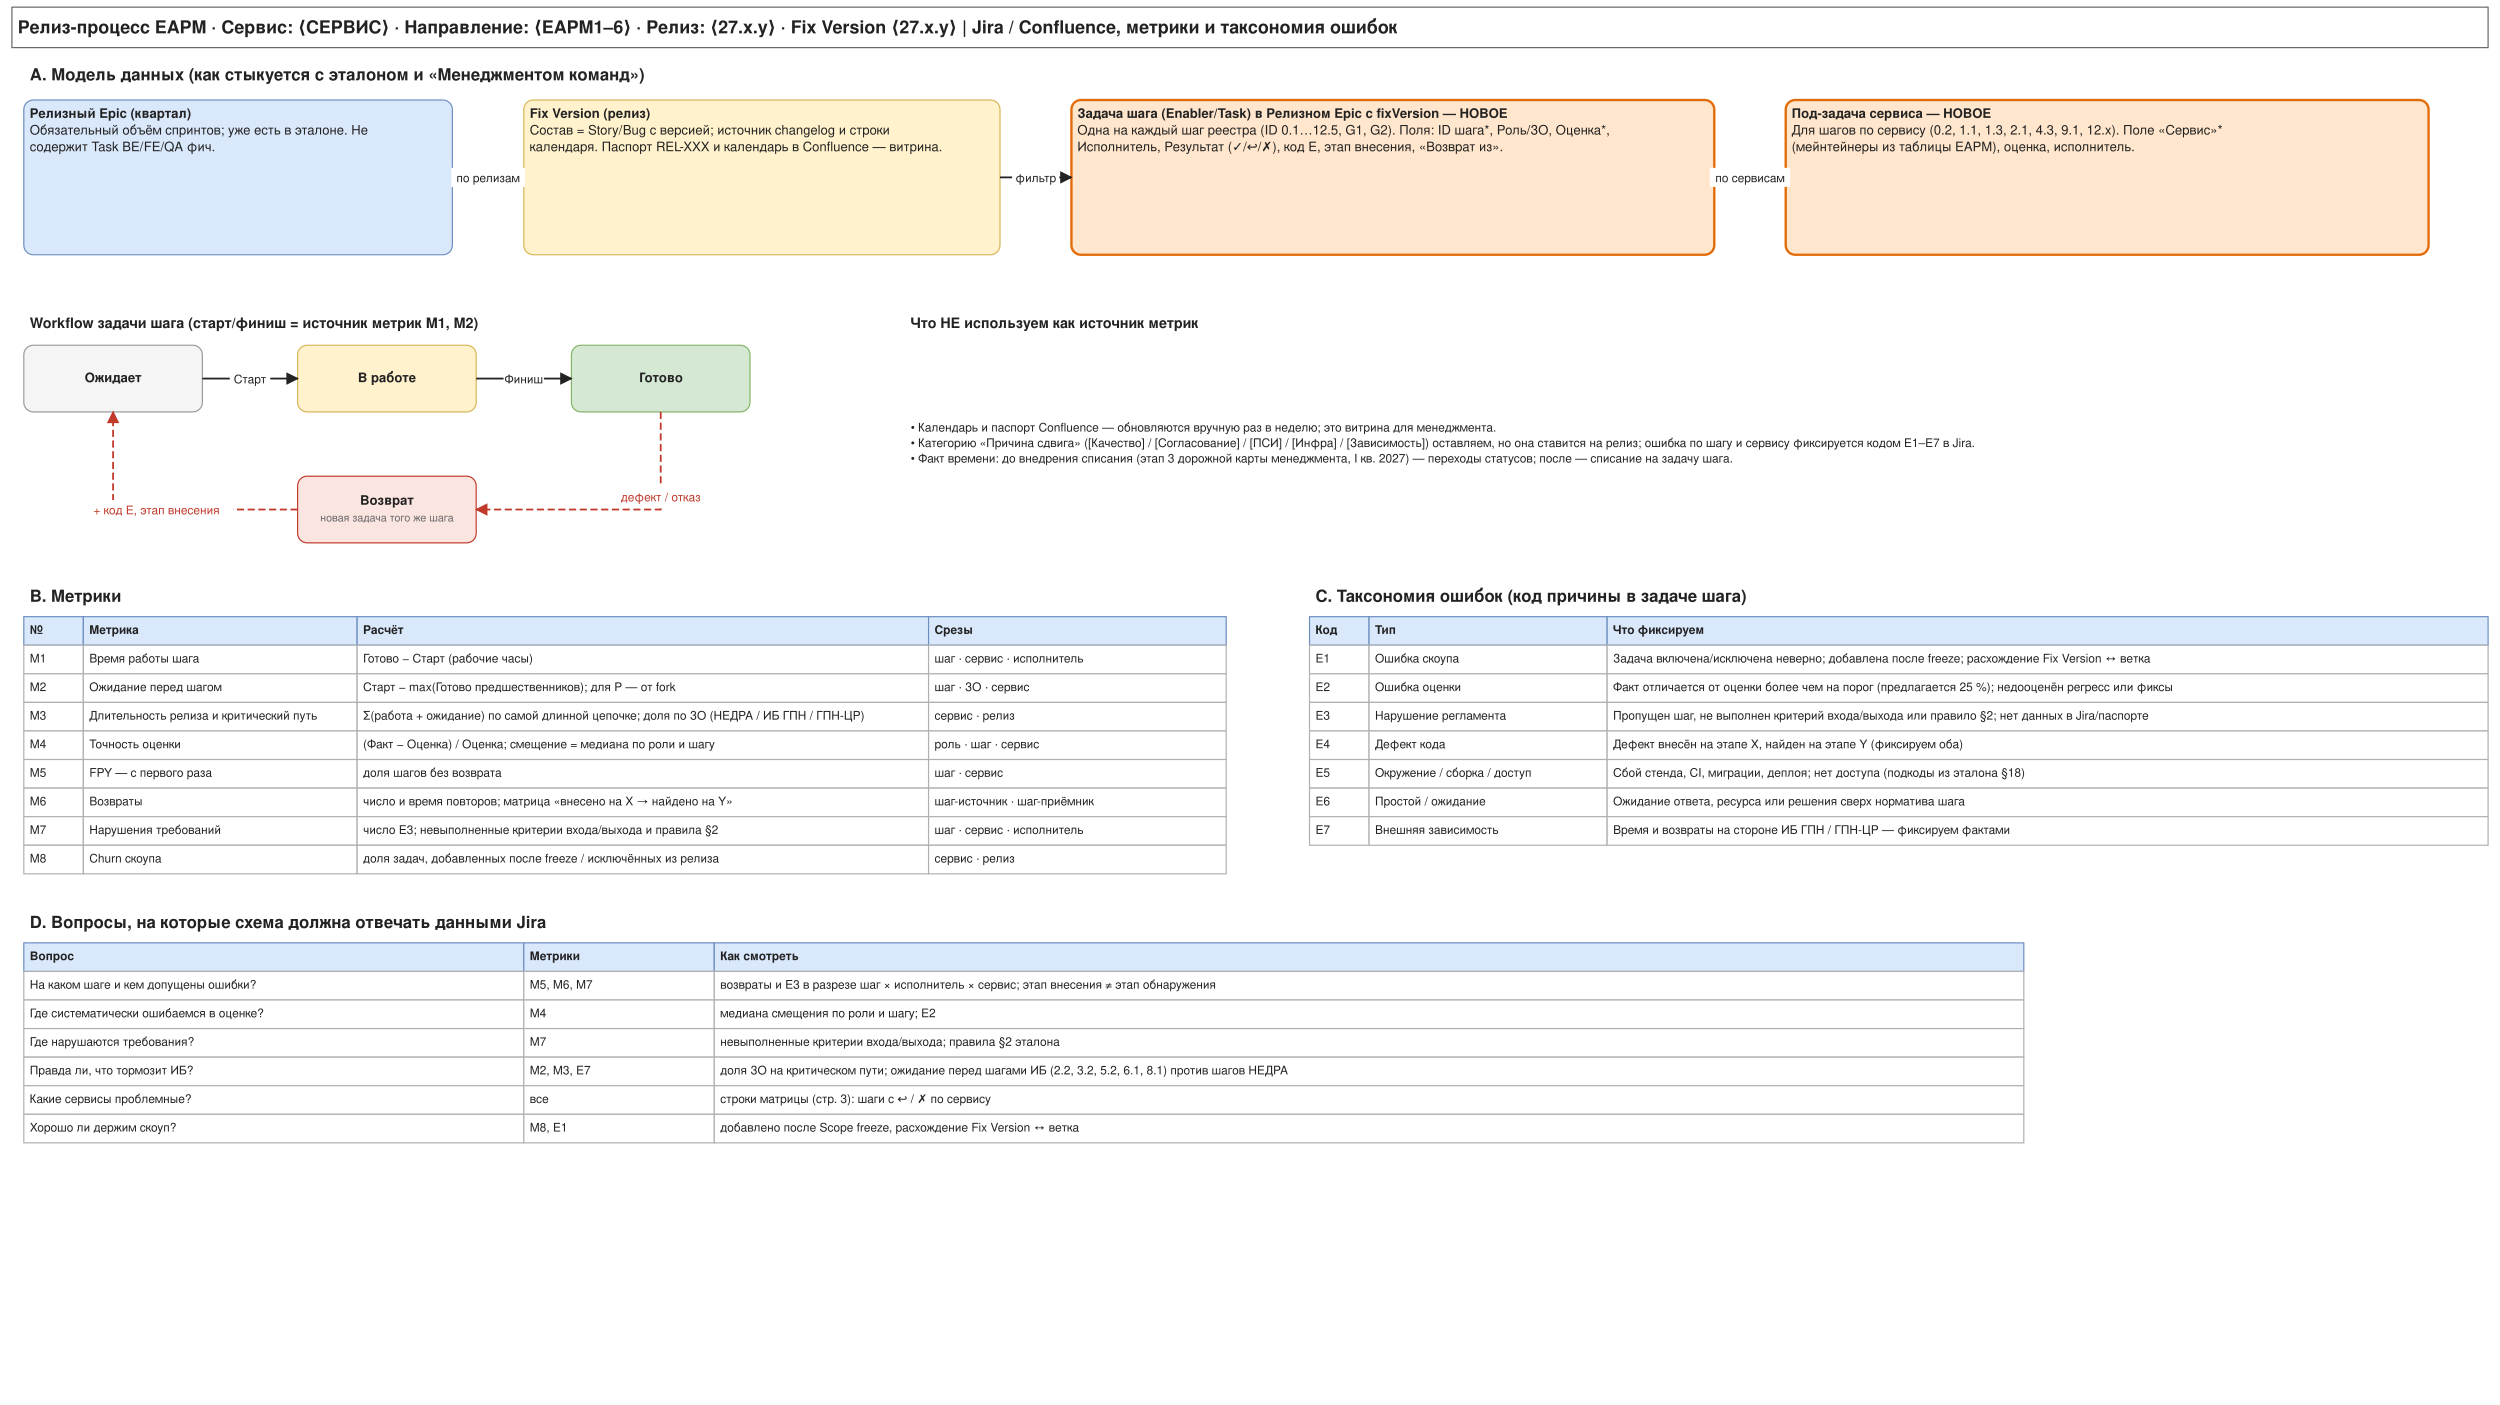
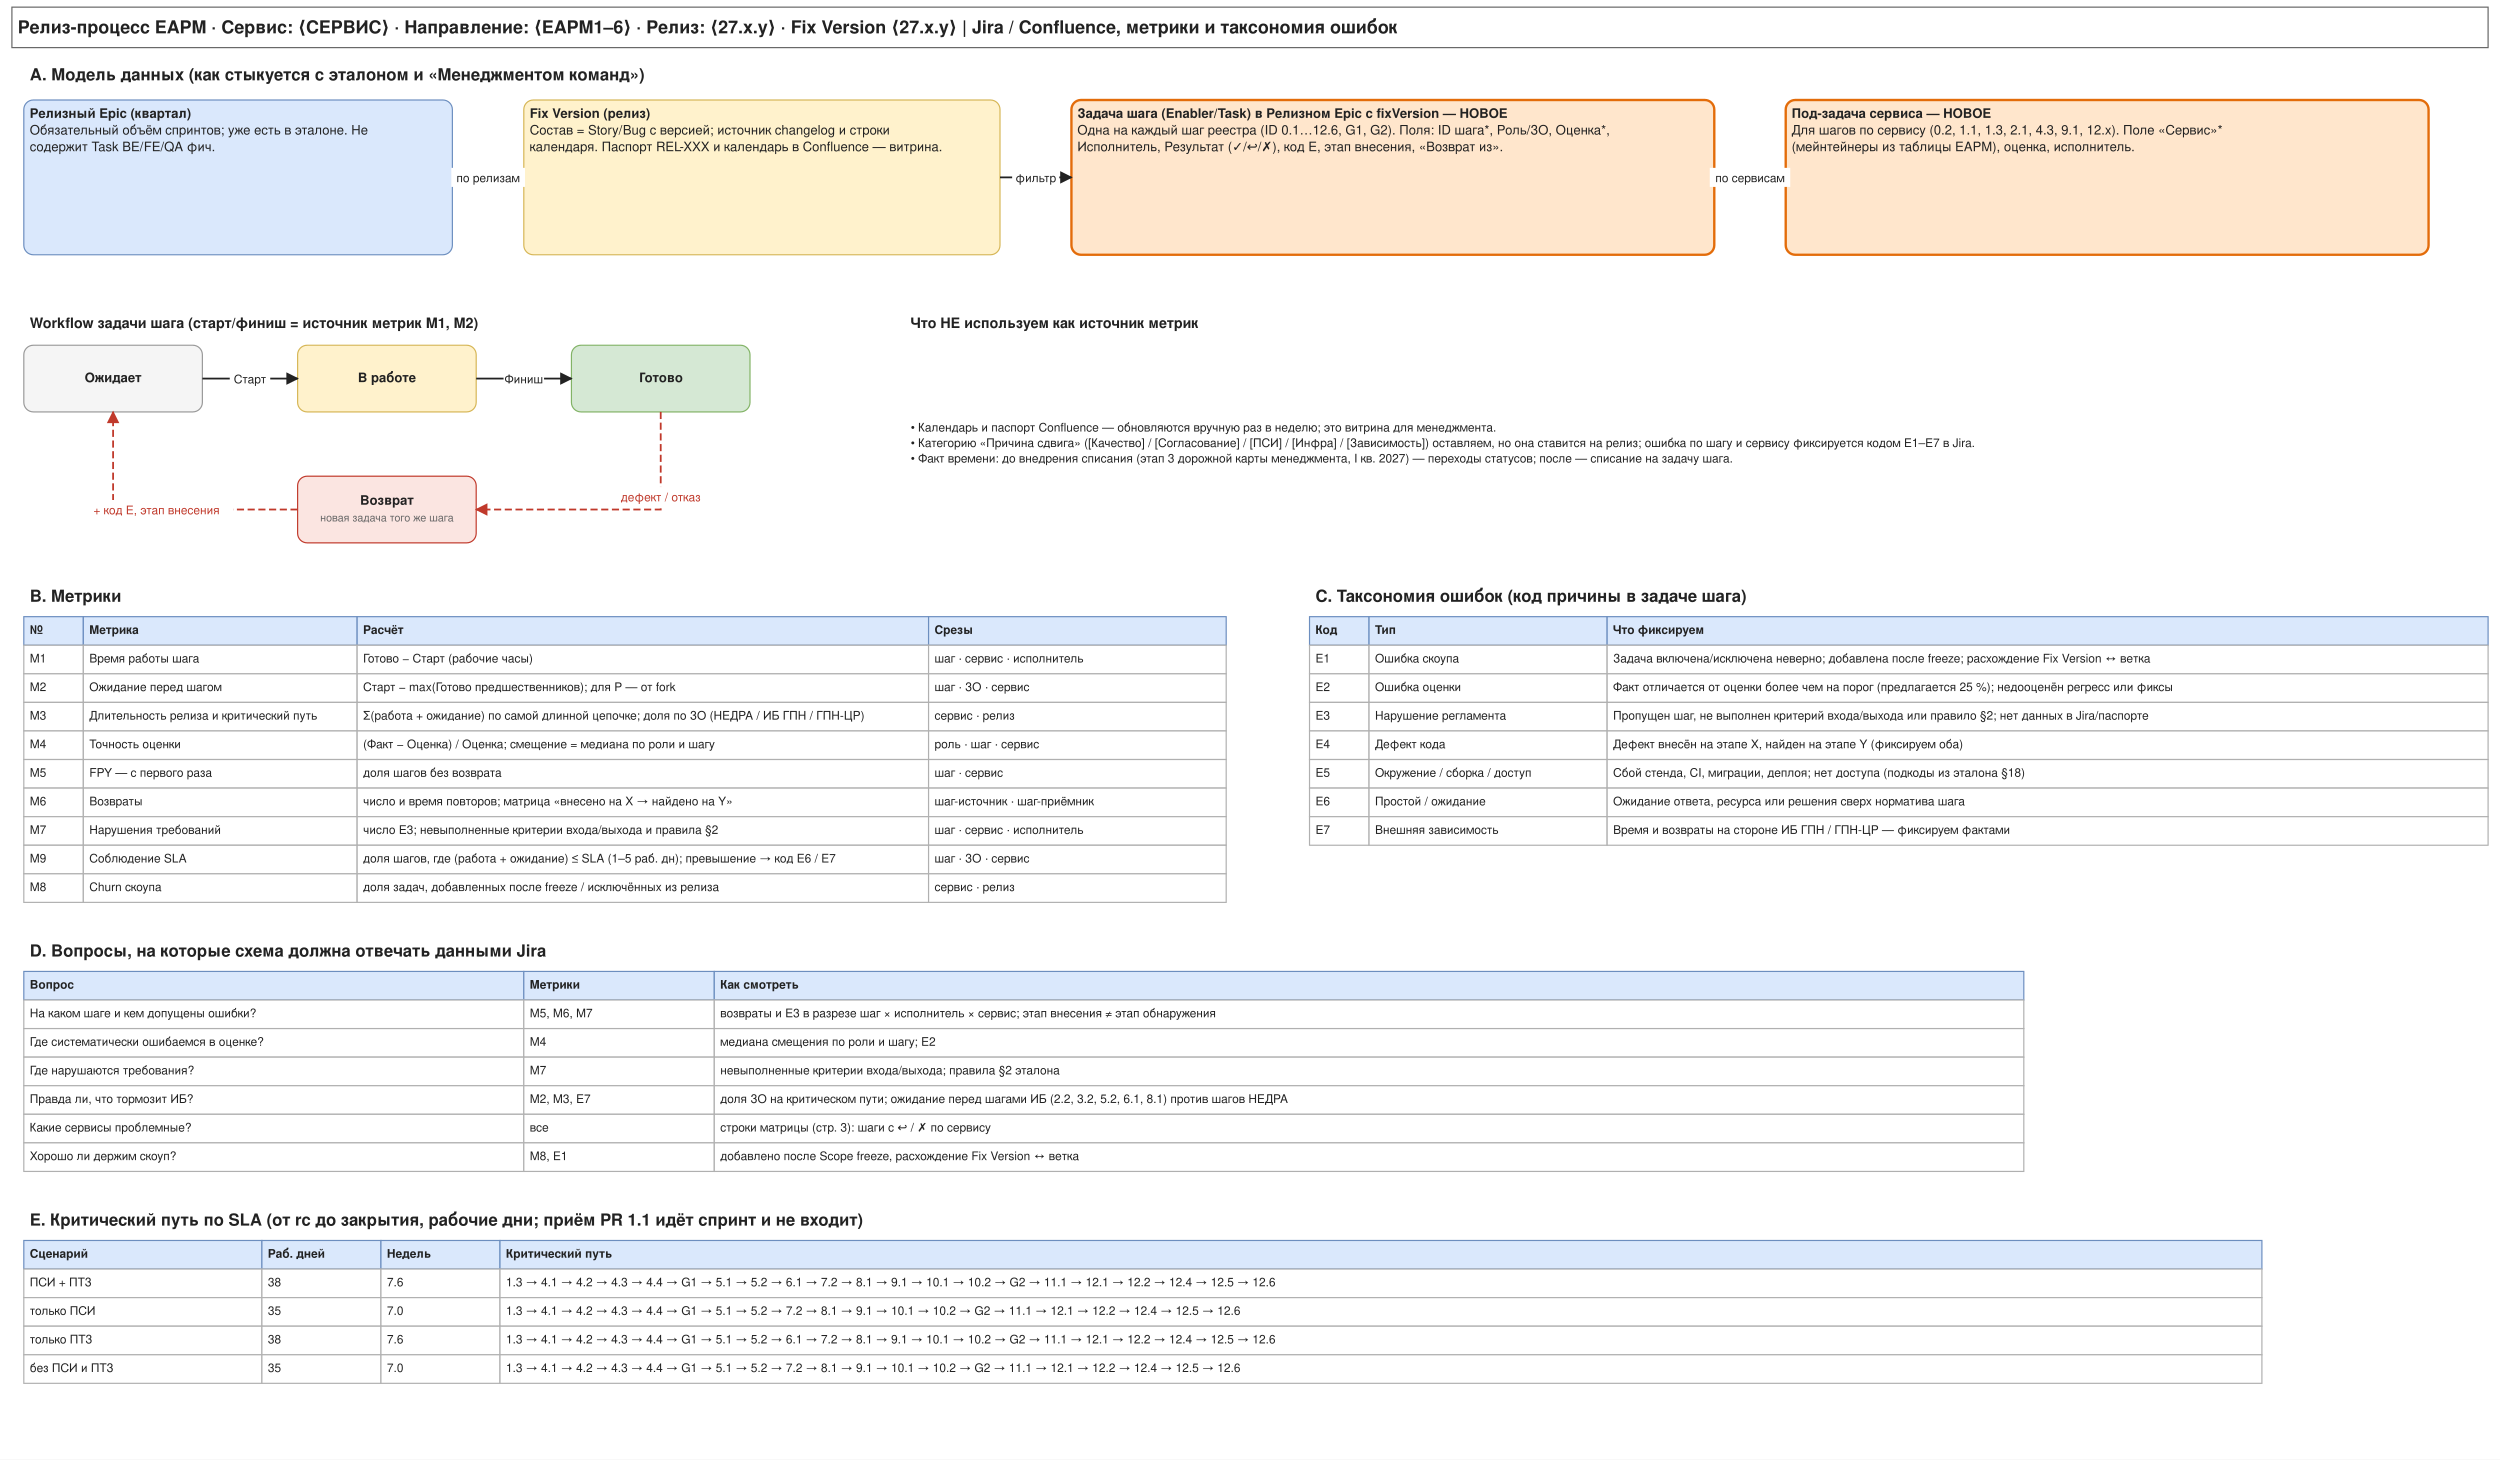
- <svg xmlns="http://www.w3.org/2000/svg" width="2100" height="1180" viewBox="0 0 2100 1180" font-family="Helvetica, Arial, sans-serif">
-   <rect width="2100" height="1180" fill="#FFFFFF" />
+ <svg xmlns="http://www.w3.org/2000/svg" width="2100" height="1226" viewBox="0 0 2100 1226" font-family="Helvetica, Arial, sans-serif">
+   <rect width="2100" height="1226" fill="#FFFFFF" />
  <defs>
    <marker id="m0" viewBox="0 0 10 10" refX="9" refY="5" markerWidth="7" markerHeight="7" orient="auto-start-reverse">
      <path d="M0,0 L10,5 L0,10 z" fill="#222222" />
    </marker>
    <marker id="m1" viewBox="0 0 10 10" refX="9" refY="5" markerWidth="7" markerHeight="7" orient="auto-start-reverse">
      <path d="M0,0 L10,5 L0,10 z" fill="#C0392B" />
    </marker>
  </defs>
  <rect x="10" y="6" width="2080" height="34" fill="#FFFFFF" stroke="#666666" stroke-width="1" />
  <text x="15" y="28" font-size="15" fill="#222222" text-anchor="start" font-weight="bold">Релиз-процесс ЕАРМ · Сервис: ⟨СЕРВИС⟩ · Направление: ⟨ЕАРМ1–6⟩ · Релиз: ⟨27.x.y⟩ · Fix Version ⟨27.x.y⟩   |   Jira / Confluence, метрики и таксономия ошибок</text>
  <text x="25" y="67.5" font-size="14" fill="#222222" text-anchor="start" font-weight="bold">A. Модель данных (как стыкуется с эталоном и «Менеджментом команд»)</text>
  <rect x="20" y="84" width="360" height="130" rx="8" fill="#DAE8FC" stroke="#6C8EBF" stroke-width="1" />
  <text x="25" y="99" font-size="11" fill="#222222" text-anchor="start" font-weight="bold">Релизный Epic (квартал)</text>
  <text x="25" y="113" font-size="11" fill="#222222" text-anchor="start">Обязательный объём спринтов; уже есть в эталоне. Не</text>
  <text x="25" y="127" font-size="11" fill="#222222" text-anchor="start">содержит Task BE/FE/QA фич.</text>
  <rect x="440" y="84" width="400" height="130" rx="8" fill="#FFF2CC" stroke="#D6B656" stroke-width="1" />
  <text x="445" y="99" font-size="11" fill="#222222" text-anchor="start" font-weight="bold">Fix Version (релиз)</text>
  <text x="445" y="113" font-size="11" fill="#222222" text-anchor="start">Состав = Story/Bug с версией; источник changelog и строки</text>
  <text x="445" y="127" font-size="11" fill="#222222" text-anchor="start">календаря. Паспорт REL-XXX и календарь в Confluence — витрина.</text>
  <rect x="900" y="84" width="540" height="130" rx="8" fill="#FFE6CC" stroke="#E36C0A" stroke-width="2" />
  <text x="905" y="99" font-size="11" fill="#222222" text-anchor="start" font-weight="bold">Задача шага (Enabler/Task) в Релизном Epic с fixVersion — НОВОЕ</text>
-   <text x="905" y="113" font-size="11" fill="#222222" text-anchor="start">Одна на каждый шаг реестра (ID 0.1…12.5, G1, G2). Поля: ID шага*, Роль/ЗО, Оценка*,</text>
+   <text x="905" y="113" font-size="11" fill="#222222" text-anchor="start">Одна на каждый шаг реестра (ID 0.1…12.6, G1, G2). Поля: ID шага*, Роль/ЗО, Оценка*,</text>
  <text x="905" y="127" font-size="11" fill="#222222" text-anchor="start">Исполнитель, Результат (✓/↩/✗), код E, этап внесения, «Возврат из».</text>
  <rect x="1500" y="84" width="540" height="130" rx="8" fill="#FFE6CC" stroke="#E36C0A" stroke-width="2" />
  <text x="1505" y="99" font-size="11" fill="#222222" text-anchor="start" font-weight="bold">Под-задача сервиса — НОВОЕ</text>
  <text x="1505" y="113" font-size="11" fill="#222222" text-anchor="start">Для шагов по сервису (0.2, 1.1, 1.3, 2.1, 4.3, 9.1, 12.x). Поле «Сервис»*</text>
  <text x="1505" y="127" font-size="11" fill="#222222" text-anchor="start">(мейнтейнеры из таблицы ЕАРМ), оценка, исполнитель.</text>
  <rect x="20" y="290" width="150" height="56" rx="8" fill="#F5F5F5" stroke="#999999" stroke-width="1" />
  <text x="95" y="321" font-size="11" fill="#222222" text-anchor="middle" font-weight="bold">Ожидает</text>
  <rect x="250" y="290" width="150" height="56" rx="8" fill="#FFF2CC" stroke="#D6B656" stroke-width="1" />
  <text x="325" y="321" font-size="11" fill="#222222" text-anchor="middle" font-weight="bold">В работе</text>
  <rect x="480" y="290" width="150" height="56" rx="8" fill="#D5E8D4" stroke="#82B366" stroke-width="1" />
  <text x="555" y="321" font-size="11" fill="#222222" text-anchor="middle" font-weight="bold">Готово</text>
  <text x="25" y="275.5" font-size="12" fill="#222222" text-anchor="start" font-weight="bold">Workflow задачи шага (старт/финиш = источник метрик M1, M2)</text>
  <rect x="250" y="400" width="150" height="56" rx="8" fill="#FBE5E1" stroke="#C0392B" stroke-width="1" />
  <text x="325" y="424" font-size="11" fill="#222222" text-anchor="middle" font-weight="bold">Возврат</text>
  <text x="325" y="438" font-size="9" fill="#666666" text-anchor="middle">новая задача того же шага</text>
  <text x="765" y="275.5" font-size="12" fill="#222222" text-anchor="start" font-weight="bold">Что НЕ используем как источник метрик</text>
  <text x="765" y="362.5" font-size="10" fill="#222222" text-anchor="start">• Календарь и паспорт Confluence — обновляются вручную раз в неделю; это витрина для менеджмента.</text>
  <text x="765" y="375.5" font-size="10" fill="#222222" text-anchor="start">• Категорию «Причина сдвига» ([Качество] / [Согласование] / [ПСИ] / [Инфра] / [Зависимость]) оставляем, но она ставится на релиз; ошибка по шагу и сервису фиксируется кодом E1–E7 в Jira.</text>
  <text x="765" y="388.5" font-size="10" fill="#222222" text-anchor="start">• Факт времени: до внедрения списания (этап 3 дорожной карты менеджмента, I кв. 2027) — переходы статусов; после — списание на задачу шага.</text>
  <text x="25" y="505.5" font-size="14" fill="#222222" text-anchor="start" font-weight="bold">B. Метрики</text>
  <rect x="20" y="518" width="50" height="24" fill="#DAE8FC" stroke="#6C8EBF" stroke-width="1" />
  <text x="25" y="532.5" font-size="10" fill="#222222" text-anchor="start" font-weight="bold">№</text>
  <rect x="70" y="518" width="230" height="24" fill="#DAE8FC" stroke="#6C8EBF" stroke-width="1" />
  <text x="75" y="532.5" font-size="10" fill="#222222" text-anchor="start" font-weight="bold">Метрика</text>
  <rect x="300" y="518" width="480" height="24" fill="#DAE8FC" stroke="#6C8EBF" stroke-width="1" />
  <text x="305" y="532.5" font-size="10" fill="#222222" text-anchor="start" font-weight="bold">Расчёт</text>
  <rect x="780" y="518" width="250" height="24" fill="#DAE8FC" stroke="#6C8EBF" stroke-width="1" />
  <text x="785" y="532.5" font-size="10" fill="#222222" text-anchor="start" font-weight="bold">Срезы</text>
  <rect x="20" y="542" width="50" height="24" fill="#FFFFFF" stroke="#B0B0B0" stroke-width="1" />
  <text x="25" y="556.5" font-size="10" fill="#222222" text-anchor="start">M1</text>
  <rect x="70" y="542" width="230" height="24" fill="#FFFFFF" stroke="#B0B0B0" stroke-width="1" />
  <text x="75" y="556.5" font-size="10" fill="#222222" text-anchor="start">Время работы шага</text>
  <rect x="300" y="542" width="480" height="24" fill="#FFFFFF" stroke="#B0B0B0" stroke-width="1" />
  <text x="305" y="556.5" font-size="10" fill="#222222" text-anchor="start">Готово − Старт (рабочие часы)</text>
  <rect x="780" y="542" width="250" height="24" fill="#FFFFFF" stroke="#B0B0B0" stroke-width="1" />
  <text x="785" y="556.5" font-size="10" fill="#222222" text-anchor="start">шаг · сервис · исполнитель</text>
  <rect x="20" y="566" width="50" height="24" fill="#FFFFFF" stroke="#B0B0B0" stroke-width="1" />
  <text x="25" y="580.5" font-size="10" fill="#222222" text-anchor="start">M2</text>
  <rect x="70" y="566" width="230" height="24" fill="#FFFFFF" stroke="#B0B0B0" stroke-width="1" />
  <text x="75" y="580.5" font-size="10" fill="#222222" text-anchor="start">Ожидание перед шагом</text>
  <rect x="300" y="566" width="480" height="24" fill="#FFFFFF" stroke="#B0B0B0" stroke-width="1" />
  <text x="305" y="580.5" font-size="10" fill="#222222" text-anchor="start">Старт − max(Готово предшественников); для P — от fork</text>
  <rect x="780" y="566" width="250" height="24" fill="#FFFFFF" stroke="#B0B0B0" stroke-width="1" />
  <text x="785" y="580.5" font-size="10" fill="#222222" text-anchor="start">шаг · ЗО · сервис</text>
  <rect x="20" y="590" width="50" height="24" fill="#FFFFFF" stroke="#B0B0B0" stroke-width="1" />
  <text x="25" y="604.5" font-size="10" fill="#222222" text-anchor="start">M3</text>
  <rect x="70" y="590" width="230" height="24" fill="#FFFFFF" stroke="#B0B0B0" stroke-width="1" />
  <text x="75" y="604.5" font-size="10" fill="#222222" text-anchor="start">Длительность релиза и критический путь</text>
  <rect x="300" y="590" width="480" height="24" fill="#FFFFFF" stroke="#B0B0B0" stroke-width="1" />
  <text x="305" y="604.5" font-size="10" fill="#222222" text-anchor="start">Σ(работа + ожидание) по самой длинной цепочке; доля по ЗО (НЕДРА / ИБ ГПН / ГПН-ЦР)</text>
  <rect x="780" y="590" width="250" height="24" fill="#FFFFFF" stroke="#B0B0B0" stroke-width="1" />
  <text x="785" y="604.5" font-size="10" fill="#222222" text-anchor="start">сервис · релиз</text>
  <rect x="20" y="614" width="50" height="24" fill="#FFFFFF" stroke="#B0B0B0" stroke-width="1" />
  <text x="25" y="628.5" font-size="10" fill="#222222" text-anchor="start">M4</text>
  <rect x="70" y="614" width="230" height="24" fill="#FFFFFF" stroke="#B0B0B0" stroke-width="1" />
  <text x="75" y="628.5" font-size="10" fill="#222222" text-anchor="start">Точность оценки</text>
  <rect x="300" y="614" width="480" height="24" fill="#FFFFFF" stroke="#B0B0B0" stroke-width="1" />
  <text x="305" y="628.5" font-size="10" fill="#222222" text-anchor="start">(Факт − Оценка) / Оценка; смещение = медиана по роли и шагу</text>
  <rect x="780" y="614" width="250" height="24" fill="#FFFFFF" stroke="#B0B0B0" stroke-width="1" />
  <text x="785" y="628.5" font-size="10" fill="#222222" text-anchor="start">роль · шаг · сервис</text>
  <rect x="20" y="638" width="50" height="24" fill="#FFFFFF" stroke="#B0B0B0" stroke-width="1" />
  <text x="25" y="652.5" font-size="10" fill="#222222" text-anchor="start">M5</text>
  <rect x="70" y="638" width="230" height="24" fill="#FFFFFF" stroke="#B0B0B0" stroke-width="1" />
  <text x="75" y="652.5" font-size="10" fill="#222222" text-anchor="start">FPY — с первого раза</text>
  <rect x="300" y="638" width="480" height="24" fill="#FFFFFF" stroke="#B0B0B0" stroke-width="1" />
  <text x="305" y="652.5" font-size="10" fill="#222222" text-anchor="start">доля шагов без возврата</text>
  <rect x="780" y="638" width="250" height="24" fill="#FFFFFF" stroke="#B0B0B0" stroke-width="1" />
  <text x="785" y="652.5" font-size="10" fill="#222222" text-anchor="start">шаг · сервис</text>
  <rect x="20" y="662" width="50" height="24" fill="#FFFFFF" stroke="#B0B0B0" stroke-width="1" />
  <text x="25" y="676.5" font-size="10" fill="#222222" text-anchor="start">M6</text>
  <rect x="70" y="662" width="230" height="24" fill="#FFFFFF" stroke="#B0B0B0" stroke-width="1" />
  <text x="75" y="676.5" font-size="10" fill="#222222" text-anchor="start">Возвраты</text>
  <rect x="300" y="662" width="480" height="24" fill="#FFFFFF" stroke="#B0B0B0" stroke-width="1" />
  <text x="305" y="676.5" font-size="10" fill="#222222" text-anchor="start">число и время повторов; матрица «внесено на X → найдено на Y»</text>
  <rect x="780" y="662" width="250" height="24" fill="#FFFFFF" stroke="#B0B0B0" stroke-width="1" />
  <text x="785" y="676.5" font-size="10" fill="#222222" text-anchor="start">шаг-источник · шаг-приёмник</text>
  <rect x="20" y="686" width="50" height="24" fill="#FFFFFF" stroke="#B0B0B0" stroke-width="1" />
  <text x="25" y="700.5" font-size="10" fill="#222222" text-anchor="start">M7</text>
  <rect x="70" y="686" width="230" height="24" fill="#FFFFFF" stroke="#B0B0B0" stroke-width="1" />
  <text x="75" y="700.5" font-size="10" fill="#222222" text-anchor="start">Нарушения требований</text>
  <rect x="300" y="686" width="480" height="24" fill="#FFFFFF" stroke="#B0B0B0" stroke-width="1" />
  <text x="305" y="700.5" font-size="10" fill="#222222" text-anchor="start">число E3; невыполненные критерии входа/выхода и правила §2</text>
  <rect x="780" y="686" width="250" height="24" fill="#FFFFFF" stroke="#B0B0B0" stroke-width="1" />
  <text x="785" y="700.5" font-size="10" fill="#222222" text-anchor="start">шаг · сервис · исполнитель</text>
  <rect x="20" y="710" width="50" height="24" fill="#FFFFFF" stroke="#B0B0B0" stroke-width="1" />
-   <text x="25" y="724.5" font-size="10" fill="#222222" text-anchor="start">M8</text>
+   <text x="25" y="724.5" font-size="10" fill="#222222" text-anchor="start">M9</text>
  <rect x="70" y="710" width="230" height="24" fill="#FFFFFF" stroke="#B0B0B0" stroke-width="1" />
-   <text x="75" y="724.5" font-size="10" fill="#222222" text-anchor="start">Churn скоупа</text>
+   <text x="75" y="724.5" font-size="10" fill="#222222" text-anchor="start">Соблюдение SLA</text>
  <rect x="300" y="710" width="480" height="24" fill="#FFFFFF" stroke="#B0B0B0" stroke-width="1" />
-   <text x="305" y="724.5" font-size="10" fill="#222222" text-anchor="start">доля задач, добавленных после freeze / исключённых из релиза</text>
+   <text x="305" y="724.5" font-size="10" fill="#222222" text-anchor="start">доля шагов, где (работа + ожидание) ≤ SLA (1–5 раб. дн); превышение → код E6 / E7</text>
  <rect x="780" y="710" width="250" height="24" fill="#FFFFFF" stroke="#B0B0B0" stroke-width="1" />
-   <text x="785" y="724.5" font-size="10" fill="#222222" text-anchor="start">сервис · релиз</text>
+   <text x="785" y="724.5" font-size="10" fill="#222222" text-anchor="start">шаг · ЗО · сервис</text>
+   <rect x="20" y="734" width="50" height="24" fill="#FFFFFF" stroke="#B0B0B0" stroke-width="1" />
+   <text x="25" y="748.5" font-size="10" fill="#222222" text-anchor="start">M8</text>
+   <rect x="70" y="734" width="230" height="24" fill="#FFFFFF" stroke="#B0B0B0" stroke-width="1" />
+   <text x="75" y="748.5" font-size="10" fill="#222222" text-anchor="start">Churn скоупа</text>
+   <rect x="300" y="734" width="480" height="24" fill="#FFFFFF" stroke="#B0B0B0" stroke-width="1" />
+   <text x="305" y="748.5" font-size="10" fill="#222222" text-anchor="start">доля задач, добавленных после freeze / исключённых из релиза</text>
+   <rect x="780" y="734" width="250" height="24" fill="#FFFFFF" stroke="#B0B0B0" stroke-width="1" />
+   <text x="785" y="748.5" font-size="10" fill="#222222" text-anchor="start">сервис · релиз</text>
  <text x="1105" y="505.5" font-size="14" fill="#222222" text-anchor="start" font-weight="bold">C. Таксономия ошибок (код причины в задаче шага)</text>
  <rect x="1100" y="518" width="50" height="24" fill="#DAE8FC" stroke="#6C8EBF" stroke-width="1" />
  <text x="1105" y="532.5" font-size="10" fill="#222222" text-anchor="start" font-weight="bold">Код</text>
  <rect x="1150" y="518" width="200" height="24" fill="#DAE8FC" stroke="#6C8EBF" stroke-width="1" />
  <text x="1155" y="532.5" font-size="10" fill="#222222" text-anchor="start" font-weight="bold">Тип</text>
  <rect x="1350" y="518" width="740" height="24" fill="#DAE8FC" stroke="#6C8EBF" stroke-width="1" />
  <text x="1355" y="532.5" font-size="10" fill="#222222" text-anchor="start" font-weight="bold">Что фиксируем</text>
  <rect x="1100" y="542" width="50" height="24" fill="#FFFFFF" stroke="#B0B0B0" stroke-width="1" />
  <text x="1105" y="556.5" font-size="10" fill="#222222" text-anchor="start">E1</text>
  <rect x="1150" y="542" width="200" height="24" fill="#FFFFFF" stroke="#B0B0B0" stroke-width="1" />
  <text x="1155" y="556.5" font-size="10" fill="#222222" text-anchor="start">Ошибка скоупа</text>
  <rect x="1350" y="542" width="740" height="24" fill="#FFFFFF" stroke="#B0B0B0" stroke-width="1" />
  <text x="1355" y="556.5" font-size="10" fill="#222222" text-anchor="start">Задача включена/исключена неверно; добавлена после freeze; расхождение Fix Version ↔ ветка</text>
  <rect x="1100" y="566" width="50" height="24" fill="#FFFFFF" stroke="#B0B0B0" stroke-width="1" />
  <text x="1105" y="580.5" font-size="10" fill="#222222" text-anchor="start">E2</text>
  <rect x="1150" y="566" width="200" height="24" fill="#FFFFFF" stroke="#B0B0B0" stroke-width="1" />
  <text x="1155" y="580.5" font-size="10" fill="#222222" text-anchor="start">Ошибка оценки</text>
  <rect x="1350" y="566" width="740" height="24" fill="#FFFFFF" stroke="#B0B0B0" stroke-width="1" />
  <text x="1355" y="580.5" font-size="10" fill="#222222" text-anchor="start">Факт отличается от оценки более чем на порог (предлагается 25 %); недооценён регресс или фиксы</text>
  <rect x="1100" y="590" width="50" height="24" fill="#FFFFFF" stroke="#B0B0B0" stroke-width="1" />
  <text x="1105" y="604.5" font-size="10" fill="#222222" text-anchor="start">E3</text>
  <rect x="1150" y="590" width="200" height="24" fill="#FFFFFF" stroke="#B0B0B0" stroke-width="1" />
  <text x="1155" y="604.5" font-size="10" fill="#222222" text-anchor="start">Нарушение регламента</text>
  <rect x="1350" y="590" width="740" height="24" fill="#FFFFFF" stroke="#B0B0B0" stroke-width="1" />
  <text x="1355" y="604.5" font-size="10" fill="#222222" text-anchor="start">Пропущен шаг, не выполнен критерий входа/выхода или правило §2; нет данных в Jira/паспорте</text>
  <rect x="1100" y="614" width="50" height="24" fill="#FFFFFF" stroke="#B0B0B0" stroke-width="1" />
  <text x="1105" y="628.5" font-size="10" fill="#222222" text-anchor="start">E4</text>
  <rect x="1150" y="614" width="200" height="24" fill="#FFFFFF" stroke="#B0B0B0" stroke-width="1" />
  <text x="1155" y="628.5" font-size="10" fill="#222222" text-anchor="start">Дефект кода</text>
  <rect x="1350" y="614" width="740" height="24" fill="#FFFFFF" stroke="#B0B0B0" stroke-width="1" />
  <text x="1355" y="628.5" font-size="10" fill="#222222" text-anchor="start">Дефект внесён на этапе X, найден на этапе Y (фиксируем оба)</text>
  <rect x="1100" y="638" width="50" height="24" fill="#FFFFFF" stroke="#B0B0B0" stroke-width="1" />
  <text x="1105" y="652.5" font-size="10" fill="#222222" text-anchor="start">E5</text>
  <rect x="1150" y="638" width="200" height="24" fill="#FFFFFF" stroke="#B0B0B0" stroke-width="1" />
  <text x="1155" y="652.5" font-size="10" fill="#222222" text-anchor="start">Окружение / сборка / доступ</text>
  <rect x="1350" y="638" width="740" height="24" fill="#FFFFFF" stroke="#B0B0B0" stroke-width="1" />
  <text x="1355" y="652.5" font-size="10" fill="#222222" text-anchor="start">Сбой стенда, CI, миграции, деплоя; нет доступа (подкоды из эталона §18)</text>
  <rect x="1100" y="662" width="50" height="24" fill="#FFFFFF" stroke="#B0B0B0" stroke-width="1" />
  <text x="1105" y="676.5" font-size="10" fill="#222222" text-anchor="start">E6</text>
  <rect x="1150" y="662" width="200" height="24" fill="#FFFFFF" stroke="#B0B0B0" stroke-width="1" />
  <text x="1155" y="676.5" font-size="10" fill="#222222" text-anchor="start">Простой / ожидание</text>
  <rect x="1350" y="662" width="740" height="24" fill="#FFFFFF" stroke="#B0B0B0" stroke-width="1" />
  <text x="1355" y="676.5" font-size="10" fill="#222222" text-anchor="start">Ожидание ответа, ресурса или решения сверх норматива шага</text>
  <rect x="1100" y="686" width="50" height="24" fill="#FFFFFF" stroke="#B0B0B0" stroke-width="1" />
  <text x="1105" y="700.5" font-size="10" fill="#222222" text-anchor="start">E7</text>
  <rect x="1150" y="686" width="200" height="24" fill="#FFFFFF" stroke="#B0B0B0" stroke-width="1" />
  <text x="1155" y="700.5" font-size="10" fill="#222222" text-anchor="start">Внешняя зависимость</text>
  <rect x="1350" y="686" width="740" height="24" fill="#FFFFFF" stroke="#B0B0B0" stroke-width="1" />
  <text x="1355" y="700.5" font-size="10" fill="#222222" text-anchor="start">Время и возвраты на стороне ИБ ГПН / ГПН-ЦР — фиксируем фактами</text>
-   <text x="25" y="779.5" font-size="14" fill="#222222" text-anchor="start" font-weight="bold">D. Вопросы, на которые схема должна отвечать данными Jira</text>
-   <rect x="20" y="792" width="420" height="24" fill="#DAE8FC" stroke="#6C8EBF" stroke-width="1" />
-   <text x="25" y="806.5" font-size="10" fill="#222222" text-anchor="start" font-weight="bold">Вопрос</text>
-   <rect x="440" y="792" width="160" height="24" fill="#DAE8FC" stroke="#6C8EBF" stroke-width="1" />
-   <text x="445" y="806.5" font-size="10" fill="#222222" text-anchor="start" font-weight="bold">Метрики</text>
-   <rect x="600" y="792" width="1100" height="24" fill="#DAE8FC" stroke="#6C8EBF" stroke-width="1" />
-   <text x="605" y="806.5" font-size="10" fill="#222222" text-anchor="start" font-weight="bold">Как смотреть</text>
-   <rect x="20" y="816" width="420" height="24" fill="#FFFFFF" stroke="#B0B0B0" stroke-width="1" />
-   <text x="25" y="830.5" font-size="10" fill="#222222" text-anchor="start">На каком шаге и кем допущены ошибки?</text>
-   <rect x="440" y="816" width="160" height="24" fill="#FFFFFF" stroke="#B0B0B0" stroke-width="1" />
-   <text x="445" y="830.5" font-size="10" fill="#222222" text-anchor="start">M5, M6, M7</text>
-   <rect x="600" y="816" width="1100" height="24" fill="#FFFFFF" stroke="#B0B0B0" stroke-width="1" />
-   <text x="605" y="830.5" font-size="10" fill="#222222" text-anchor="start">возвраты и E3 в разрезе шаг × исполнитель × сервис; этап внесения ≠ этап обнаружения</text>
+   <text x="25" y="803.5" font-size="14" fill="#222222" text-anchor="start" font-weight="bold">D. Вопросы, на которые схема должна отвечать данными Jira</text>
+   <rect x="20" y="816" width="420" height="24" fill="#DAE8FC" stroke="#6C8EBF" stroke-width="1" />
+   <text x="25" y="830.5" font-size="10" fill="#222222" text-anchor="start" font-weight="bold">Вопрос</text>
+   <rect x="440" y="816" width="160" height="24" fill="#DAE8FC" stroke="#6C8EBF" stroke-width="1" />
+   <text x="445" y="830.5" font-size="10" fill="#222222" text-anchor="start" font-weight="bold">Метрики</text>
+   <rect x="600" y="816" width="1100" height="24" fill="#DAE8FC" stroke="#6C8EBF" stroke-width="1" />
+   <text x="605" y="830.5" font-size="10" fill="#222222" text-anchor="start" font-weight="bold">Как смотреть</text>
  <rect x="20" y="840" width="420" height="24" fill="#FFFFFF" stroke="#B0B0B0" stroke-width="1" />
-   <text x="25" y="854.5" font-size="10" fill="#222222" text-anchor="start">Где систематически ошибаемся в оценке?</text>
+   <text x="25" y="854.5" font-size="10" fill="#222222" text-anchor="start">На каком шаге и кем допущены ошибки?</text>
  <rect x="440" y="840" width="160" height="24" fill="#FFFFFF" stroke="#B0B0B0" stroke-width="1" />
-   <text x="445" y="854.5" font-size="10" fill="#222222" text-anchor="start">M4</text>
+   <text x="445" y="854.5" font-size="10" fill="#222222" text-anchor="start">M5, M6, M7</text>
  <rect x="600" y="840" width="1100" height="24" fill="#FFFFFF" stroke="#B0B0B0" stroke-width="1" />
-   <text x="605" y="854.5" font-size="10" fill="#222222" text-anchor="start">медиана смещения по роли и шагу; E2</text>
+   <text x="605" y="854.5" font-size="10" fill="#222222" text-anchor="start">возвраты и E3 в разрезе шаг × исполнитель × сервис; этап внесения ≠ этап обнаружения</text>
  <rect x="20" y="864" width="420" height="24" fill="#FFFFFF" stroke="#B0B0B0" stroke-width="1" />
-   <text x="25" y="878.5" font-size="10" fill="#222222" text-anchor="start">Где нарушаются требования?</text>
+   <text x="25" y="878.5" font-size="10" fill="#222222" text-anchor="start">Где систематически ошибаемся в оценке?</text>
  <rect x="440" y="864" width="160" height="24" fill="#FFFFFF" stroke="#B0B0B0" stroke-width="1" />
-   <text x="445" y="878.5" font-size="10" fill="#222222" text-anchor="start">M7</text>
+   <text x="445" y="878.5" font-size="10" fill="#222222" text-anchor="start">M4</text>
  <rect x="600" y="864" width="1100" height="24" fill="#FFFFFF" stroke="#B0B0B0" stroke-width="1" />
-   <text x="605" y="878.5" font-size="10" fill="#222222" text-anchor="start">невыполненные критерии входа/выхода; правила §2 эталона</text>
+   <text x="605" y="878.5" font-size="10" fill="#222222" text-anchor="start">медиана смещения по роли и шагу; E2</text>
  <rect x="20" y="888" width="420" height="24" fill="#FFFFFF" stroke="#B0B0B0" stroke-width="1" />
-   <text x="25" y="902.5" font-size="10" fill="#222222" text-anchor="start">Правда ли, что тормозит ИБ?</text>
+   <text x="25" y="902.5" font-size="10" fill="#222222" text-anchor="start">Где нарушаются требования?</text>
  <rect x="440" y="888" width="160" height="24" fill="#FFFFFF" stroke="#B0B0B0" stroke-width="1" />
-   <text x="445" y="902.5" font-size="10" fill="#222222" text-anchor="start">M2, M3, E7</text>
+   <text x="445" y="902.5" font-size="10" fill="#222222" text-anchor="start">M7</text>
  <rect x="600" y="888" width="1100" height="24" fill="#FFFFFF" stroke="#B0B0B0" stroke-width="1" />
-   <text x="605" y="902.5" font-size="10" fill="#222222" text-anchor="start">доля ЗО на критическом пути; ожидание перед шагами ИБ (2.2, 3.2, 5.2, 6.1, 8.1) против шагов НЕДРА</text>
+   <text x="605" y="902.5" font-size="10" fill="#222222" text-anchor="start">невыполненные критерии входа/выхода; правила §2 эталона</text>
  <rect x="20" y="912" width="420" height="24" fill="#FFFFFF" stroke="#B0B0B0" stroke-width="1" />
-   <text x="25" y="926.5" font-size="10" fill="#222222" text-anchor="start">Какие сервисы проблемные?</text>
+   <text x="25" y="926.5" font-size="10" fill="#222222" text-anchor="start">Правда ли, что тормозит ИБ?</text>
  <rect x="440" y="912" width="160" height="24" fill="#FFFFFF" stroke="#B0B0B0" stroke-width="1" />
-   <text x="445" y="926.5" font-size="10" fill="#222222" text-anchor="start">все</text>
+   <text x="445" y="926.5" font-size="10" fill="#222222" text-anchor="start">M2, M3, E7</text>
  <rect x="600" y="912" width="1100" height="24" fill="#FFFFFF" stroke="#B0B0B0" stroke-width="1" />
-   <text x="605" y="926.5" font-size="10" fill="#222222" text-anchor="start">строки матрицы (стр. 3): шаги с ↩ / ✗ по сервису</text>
+   <text x="605" y="926.5" font-size="10" fill="#222222" text-anchor="start">доля ЗО на критическом пути; ожидание перед шагами ИБ (2.2, 3.2, 5.2, 6.1, 8.1) против шагов НЕДРА</text>
  <rect x="20" y="936" width="420" height="24" fill="#FFFFFF" stroke="#B0B0B0" stroke-width="1" />
-   <text x="25" y="950.5" font-size="10" fill="#222222" text-anchor="start">Хорошо ли держим скоуп?</text>
+   <text x="25" y="950.5" font-size="10" fill="#222222" text-anchor="start">Какие сервисы проблемные?</text>
  <rect x="440" y="936" width="160" height="24" fill="#FFFFFF" stroke="#B0B0B0" stroke-width="1" />
-   <text x="445" y="950.5" font-size="10" fill="#222222" text-anchor="start">M8, E1</text>
+   <text x="445" y="950.5" font-size="10" fill="#222222" text-anchor="start">все</text>
  <rect x="600" y="936" width="1100" height="24" fill="#FFFFFF" stroke="#B0B0B0" stroke-width="1" />
-   <text x="605" y="950.5" font-size="10" fill="#222222" text-anchor="start">добавлено после Scope freeze, расхождение Fix Version ↔ ветка</text>
+   <text x="605" y="950.5" font-size="10" fill="#222222" text-anchor="start">строки матрицы (стр. 3): шаги с ↩ / ✗ по сервису</text>
+   <rect x="20" y="960" width="420" height="24" fill="#FFFFFF" stroke="#B0B0B0" stroke-width="1" />
+   <text x="25" y="974.5" font-size="10" fill="#222222" text-anchor="start">Хорошо ли держим скоуп?</text>
+   <rect x="440" y="960" width="160" height="24" fill="#FFFFFF" stroke="#B0B0B0" stroke-width="1" />
+   <text x="445" y="974.5" font-size="10" fill="#222222" text-anchor="start">M8, E1</text>
+   <rect x="600" y="960" width="1100" height="24" fill="#FFFFFF" stroke="#B0B0B0" stroke-width="1" />
+   <text x="605" y="974.5" font-size="10" fill="#222222" text-anchor="start">добавлено после Scope freeze, расхождение Fix Version ↔ ветка</text>
+   <text x="25" y="1029.5" font-size="14" fill="#222222" text-anchor="start" font-weight="bold">E. Критический путь по SLA (от rc до закрытия, рабочие дни; приём PR 1.1 идёт спринт и не входит)</text>
+   <rect x="20" y="1042" width="200" height="24" fill="#DAE8FC" stroke="#6C8EBF" stroke-width="1" />
+   <text x="25" y="1056.5" font-size="10" fill="#222222" text-anchor="start" font-weight="bold">Сценарий</text>
+   <rect x="220" y="1042" width="100" height="24" fill="#DAE8FC" stroke="#6C8EBF" stroke-width="1" />
+   <text x="225" y="1056.5" font-size="10" fill="#222222" text-anchor="start" font-weight="bold">Раб. дней</text>
+   <rect x="320" y="1042" width="100" height="24" fill="#DAE8FC" stroke="#6C8EBF" stroke-width="1" />
+   <text x="325" y="1056.5" font-size="10" fill="#222222" text-anchor="start" font-weight="bold">Недель</text>
+   <rect x="420" y="1042" width="1480" height="24" fill="#DAE8FC" stroke="#6C8EBF" stroke-width="1" />
+   <text x="425" y="1056.5" font-size="10" fill="#222222" text-anchor="start" font-weight="bold">Критический путь</text>
+   <rect x="20" y="1066" width="200" height="24" fill="#FFFFFF" stroke="#B0B0B0" stroke-width="1" />
+   <text x="25" y="1080.5" font-size="10" fill="#222222" text-anchor="start">ПСИ + ПТЗ</text>
+   <rect x="220" y="1066" width="100" height="24" fill="#FFFFFF" stroke="#B0B0B0" stroke-width="1" />
+   <text x="225" y="1080.5" font-size="10" fill="#222222" text-anchor="start">38</text>
+   <rect x="320" y="1066" width="100" height="24" fill="#FFFFFF" stroke="#B0B0B0" stroke-width="1" />
+   <text x="325" y="1080.5" font-size="10" fill="#222222" text-anchor="start">7.6</text>
+   <rect x="420" y="1066" width="1480" height="24" fill="#FFFFFF" stroke="#B0B0B0" stroke-width="1" />
+   <text x="425" y="1080.5" font-size="10" fill="#222222" text-anchor="start">1.3 → 4.1 → 4.2 → 4.3 → 4.4 → G1 → 5.1 → 5.2 → 6.1 → 7.2 → 8.1 → 9.1 → 10.1 → 10.2 → G2 → 11.1 → 12.1 → 12.2 → 12.4 → 12.5 → 12.6</text>
+   <rect x="20" y="1090" width="200" height="24" fill="#FFFFFF" stroke="#B0B0B0" stroke-width="1" />
+   <text x="25" y="1104.5" font-size="10" fill="#222222" text-anchor="start">только ПСИ</text>
+   <rect x="220" y="1090" width="100" height="24" fill="#FFFFFF" stroke="#B0B0B0" stroke-width="1" />
+   <text x="225" y="1104.5" font-size="10" fill="#222222" text-anchor="start">35</text>
+   <rect x="320" y="1090" width="100" height="24" fill="#FFFFFF" stroke="#B0B0B0" stroke-width="1" />
+   <text x="325" y="1104.5" font-size="10" fill="#222222" text-anchor="start">7.0</text>
+   <rect x="420" y="1090" width="1480" height="24" fill="#FFFFFF" stroke="#B0B0B0" stroke-width="1" />
+   <text x="425" y="1104.5" font-size="10" fill="#222222" text-anchor="start">1.3 → 4.1 → 4.2 → 4.3 → 4.4 → G1 → 5.1 → 5.2 → 7.2 → 8.1 → 9.1 → 10.1 → 10.2 → G2 → 11.1 → 12.1 → 12.2 → 12.4 → 12.5 → 12.6</text>
+   <rect x="20" y="1114" width="200" height="24" fill="#FFFFFF" stroke="#B0B0B0" stroke-width="1" />
+   <text x="25" y="1128.5" font-size="10" fill="#222222" text-anchor="start">только ПТЗ</text>
+   <rect x="220" y="1114" width="100" height="24" fill="#FFFFFF" stroke="#B0B0B0" stroke-width="1" />
+   <text x="225" y="1128.5" font-size="10" fill="#222222" text-anchor="start">38</text>
+   <rect x="320" y="1114" width="100" height="24" fill="#FFFFFF" stroke="#B0B0B0" stroke-width="1" />
+   <text x="325" y="1128.5" font-size="10" fill="#222222" text-anchor="start">7.6</text>
+   <rect x="420" y="1114" width="1480" height="24" fill="#FFFFFF" stroke="#B0B0B0" stroke-width="1" />
+   <text x="425" y="1128.5" font-size="10" fill="#222222" text-anchor="start">1.3 → 4.1 → 4.2 → 4.3 → 4.4 → G1 → 5.1 → 5.2 → 6.1 → 7.2 → 8.1 → 9.1 → 10.1 → 10.2 → G2 → 11.1 → 12.1 → 12.2 → 12.4 → 12.5 → 12.6</text>
+   <rect x="20" y="1138" width="200" height="24" fill="#FFFFFF" stroke="#B0B0B0" stroke-width="1" />
+   <text x="25" y="1152.5" font-size="10" fill="#222222" text-anchor="start">без ПСИ и ПТЗ</text>
+   <rect x="220" y="1138" width="100" height="24" fill="#FFFFFF" stroke="#B0B0B0" stroke-width="1" />
+   <text x="225" y="1152.5" font-size="10" fill="#222222" text-anchor="start">35</text>
+   <rect x="320" y="1138" width="100" height="24" fill="#FFFFFF" stroke="#B0B0B0" stroke-width="1" />
+   <text x="325" y="1152.5" font-size="10" fill="#222222" text-anchor="start">7.0</text>
+   <rect x="420" y="1138" width="1480" height="24" fill="#FFFFFF" stroke="#B0B0B0" stroke-width="1" />
+   <text x="425" y="1152.5" font-size="10" fill="#222222" text-anchor="start">1.3 → 4.1 → 4.2 → 4.3 → 4.4 → G1 → 5.1 → 5.2 → 7.2 → 8.1 → 9.1 → 10.1 → 10.2 → G2 → 11.1 → 12.1 → 12.2 → 12.4 → 12.5 → 12.6</text>
  <polyline points="380,149 440,149" fill="none" stroke="#222222" stroke-width="1.5" marker-end="url(#m0)" />
  <rect x="379" y="141" width="62" height="16" fill="#FFFFFF" />
  <text x="410" y="153" font-size="10" fill="#222222" text-anchor="middle">по релизам</text>
  <polyline points="840,149 900,149" fill="none" stroke="#222222" stroke-width="1.5" marker-end="url(#m0)" />
  <rect x="850.2" y="141" width="39.6" height="16" fill="#FFFFFF" />
  <text x="870" y="153" font-size="10" fill="#222222" text-anchor="middle">фильтр</text>
  <polyline points="1440,149 1500,149" fill="none" stroke="#222222" stroke-width="1.5" marker-end="url(#m0)" />
  <rect x="1436.2" y="141" width="67.6" height="16" fill="#FFFFFF" />
  <text x="1470" y="153" font-size="10" fill="#222222" text-anchor="middle">по сервисам</text>
  <polyline points="170,318 250,318" fill="none" stroke="#222222" stroke-width="1.5" marker-end="url(#m0)" />
  <rect x="193" y="310" width="34" height="16" fill="#FFFFFF" />
  <text x="210" y="322" font-size="10" fill="#222222" text-anchor="middle">Старт</text>
  <polyline points="400,318 480,318" fill="none" stroke="#222222" stroke-width="1.5" marker-end="url(#m0)" />
  <rect x="423" y="310" width="34" height="16" fill="#FFFFFF" />
  <text x="440" y="322" font-size="10" fill="#222222" text-anchor="middle">Финиш</text>
  <polyline points="555,346 555,428 400,428" fill="none" stroke="#C0392B" stroke-width="1.5" stroke-dasharray="6 3" marker-end="url(#m1)" />
  <rect x="512.8" y="409.1" width="84.4" height="16" fill="#FFFFFF" />
  <text x="555" y="421.1" font-size="10" fill="#C0392B" text-anchor="middle">дефект / отказ</text>
  <polyline points="250,428 95,428 95,346" fill="none" stroke="#C0392B" stroke-width="1.5" stroke-dasharray="6 3" marker-end="url(#m1)" />
  <rect x="66.9" y="420" width="129.2" height="16" fill="#FFFFFF" />
  <text x="131.5" y="432" font-size="10" fill="#C0392B" text-anchor="middle">+ код E, этап внесения</text>
</svg>
